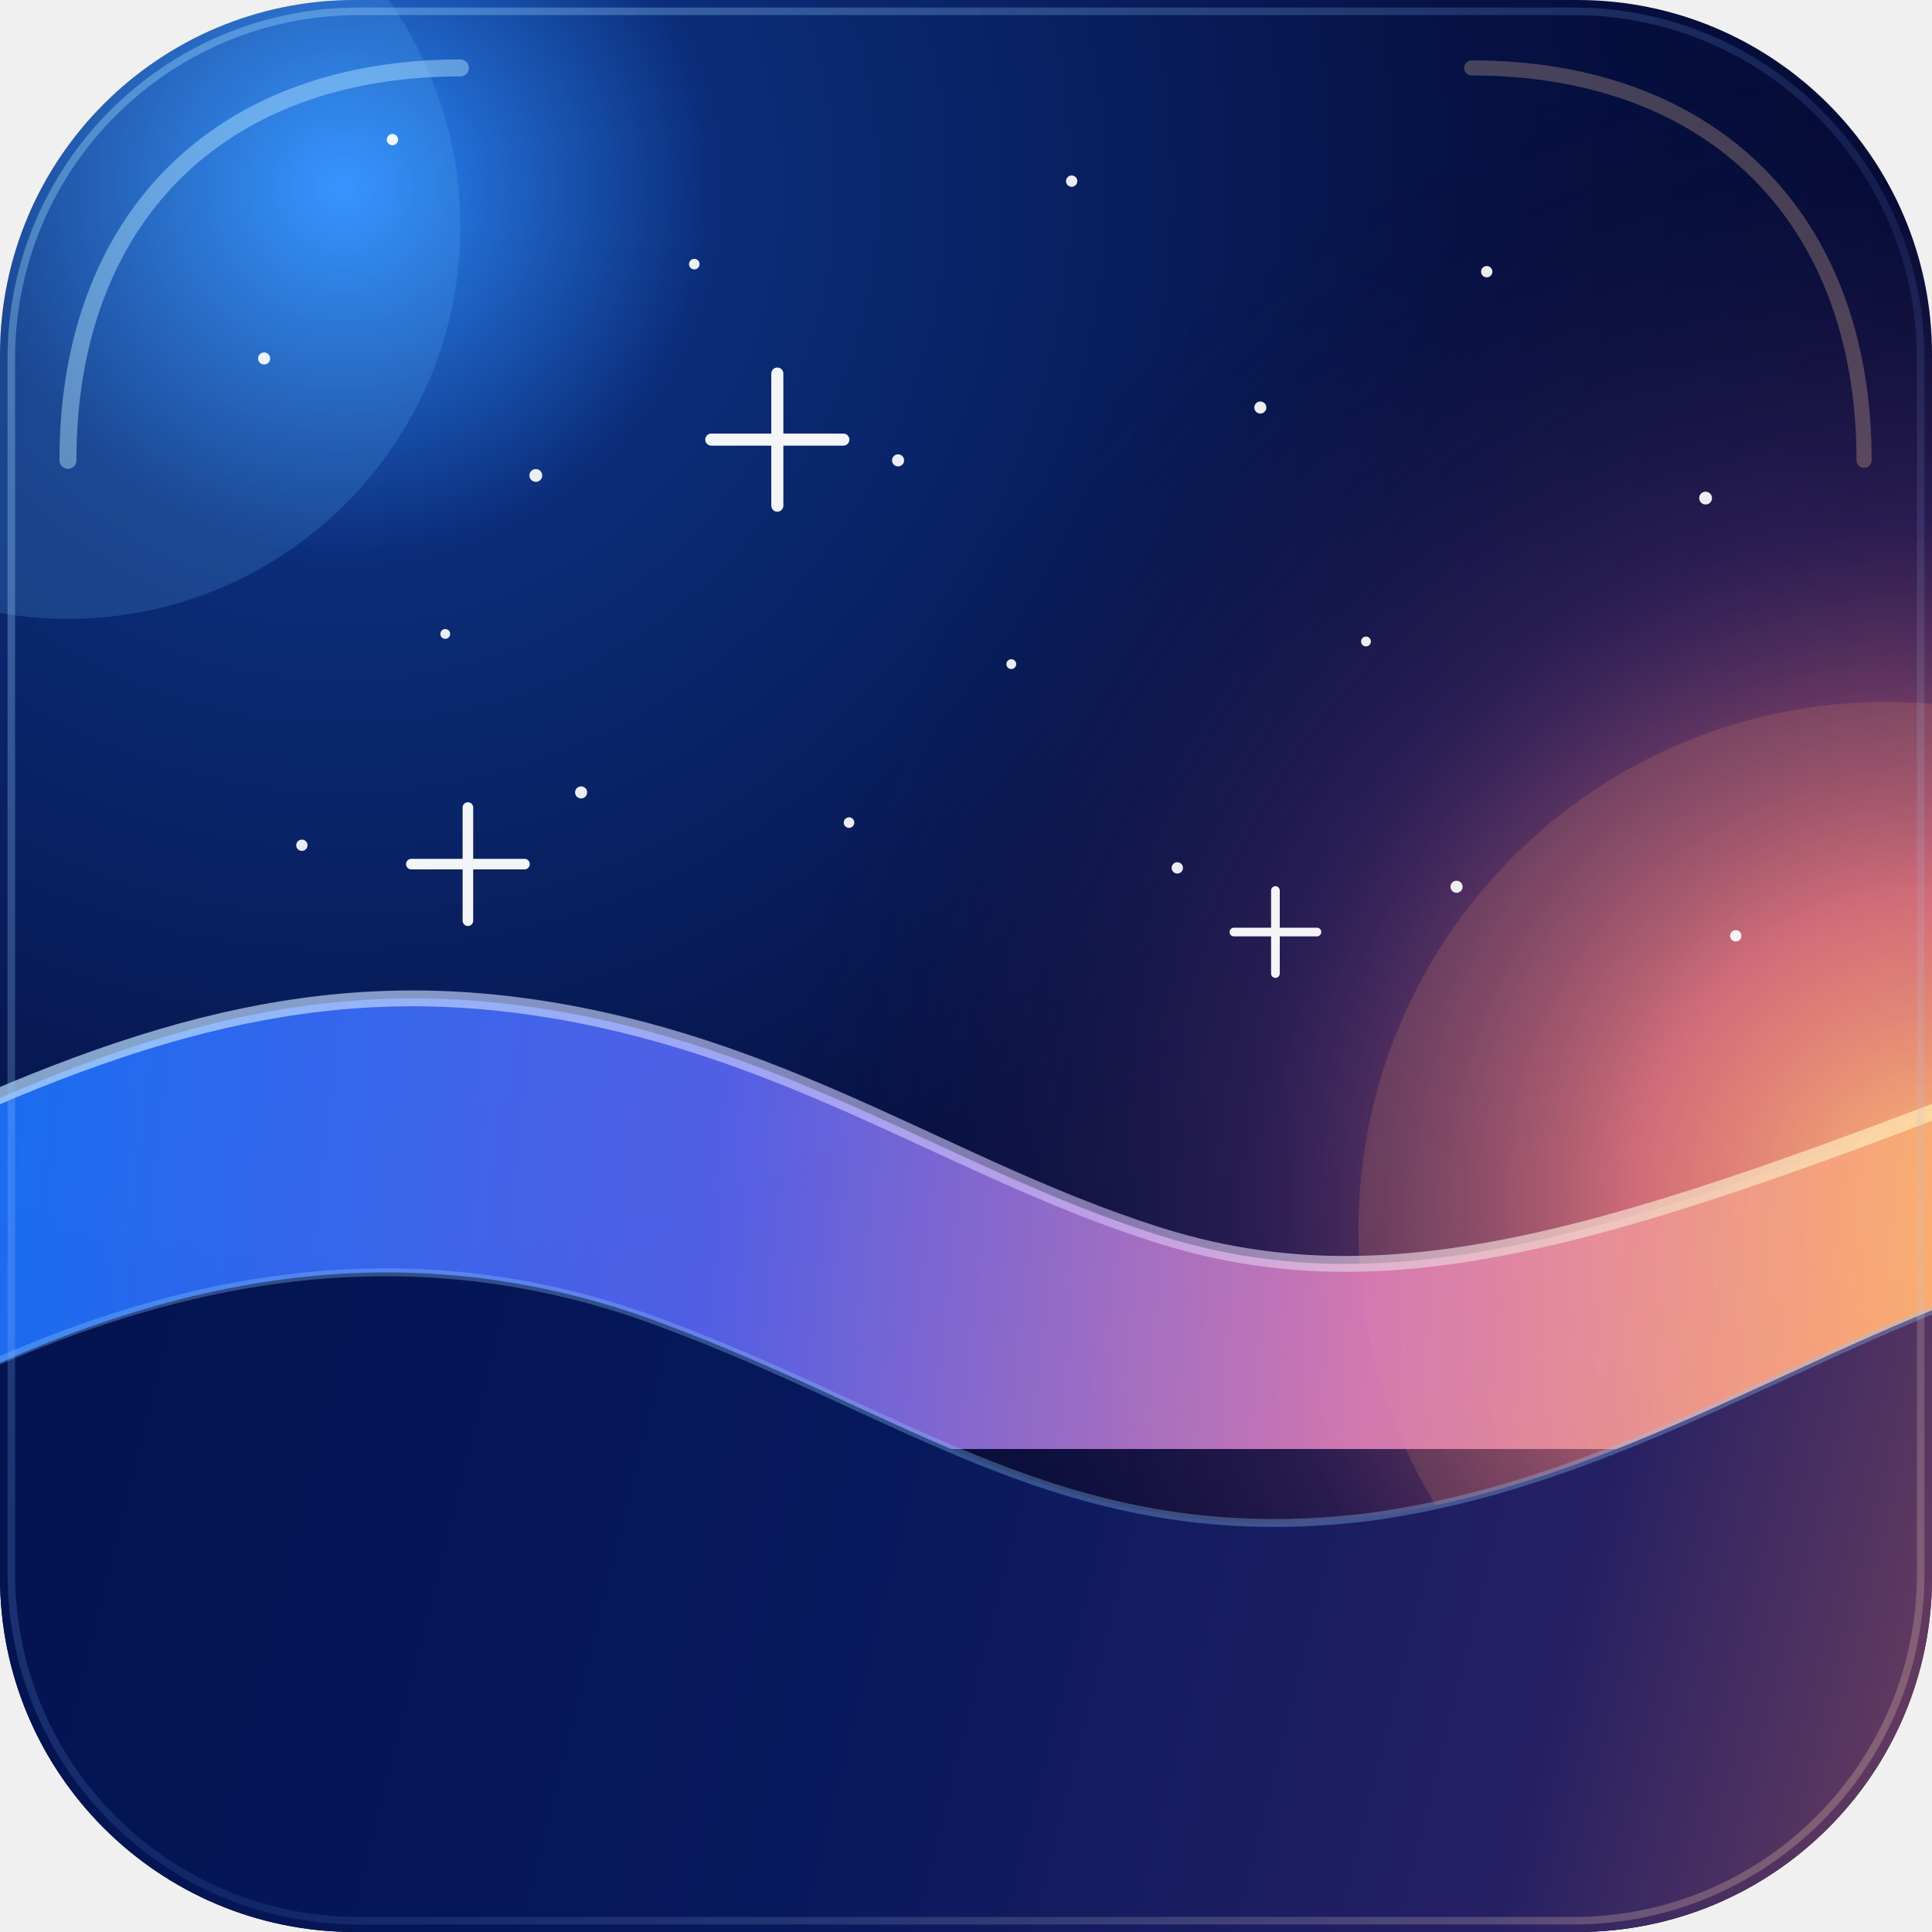
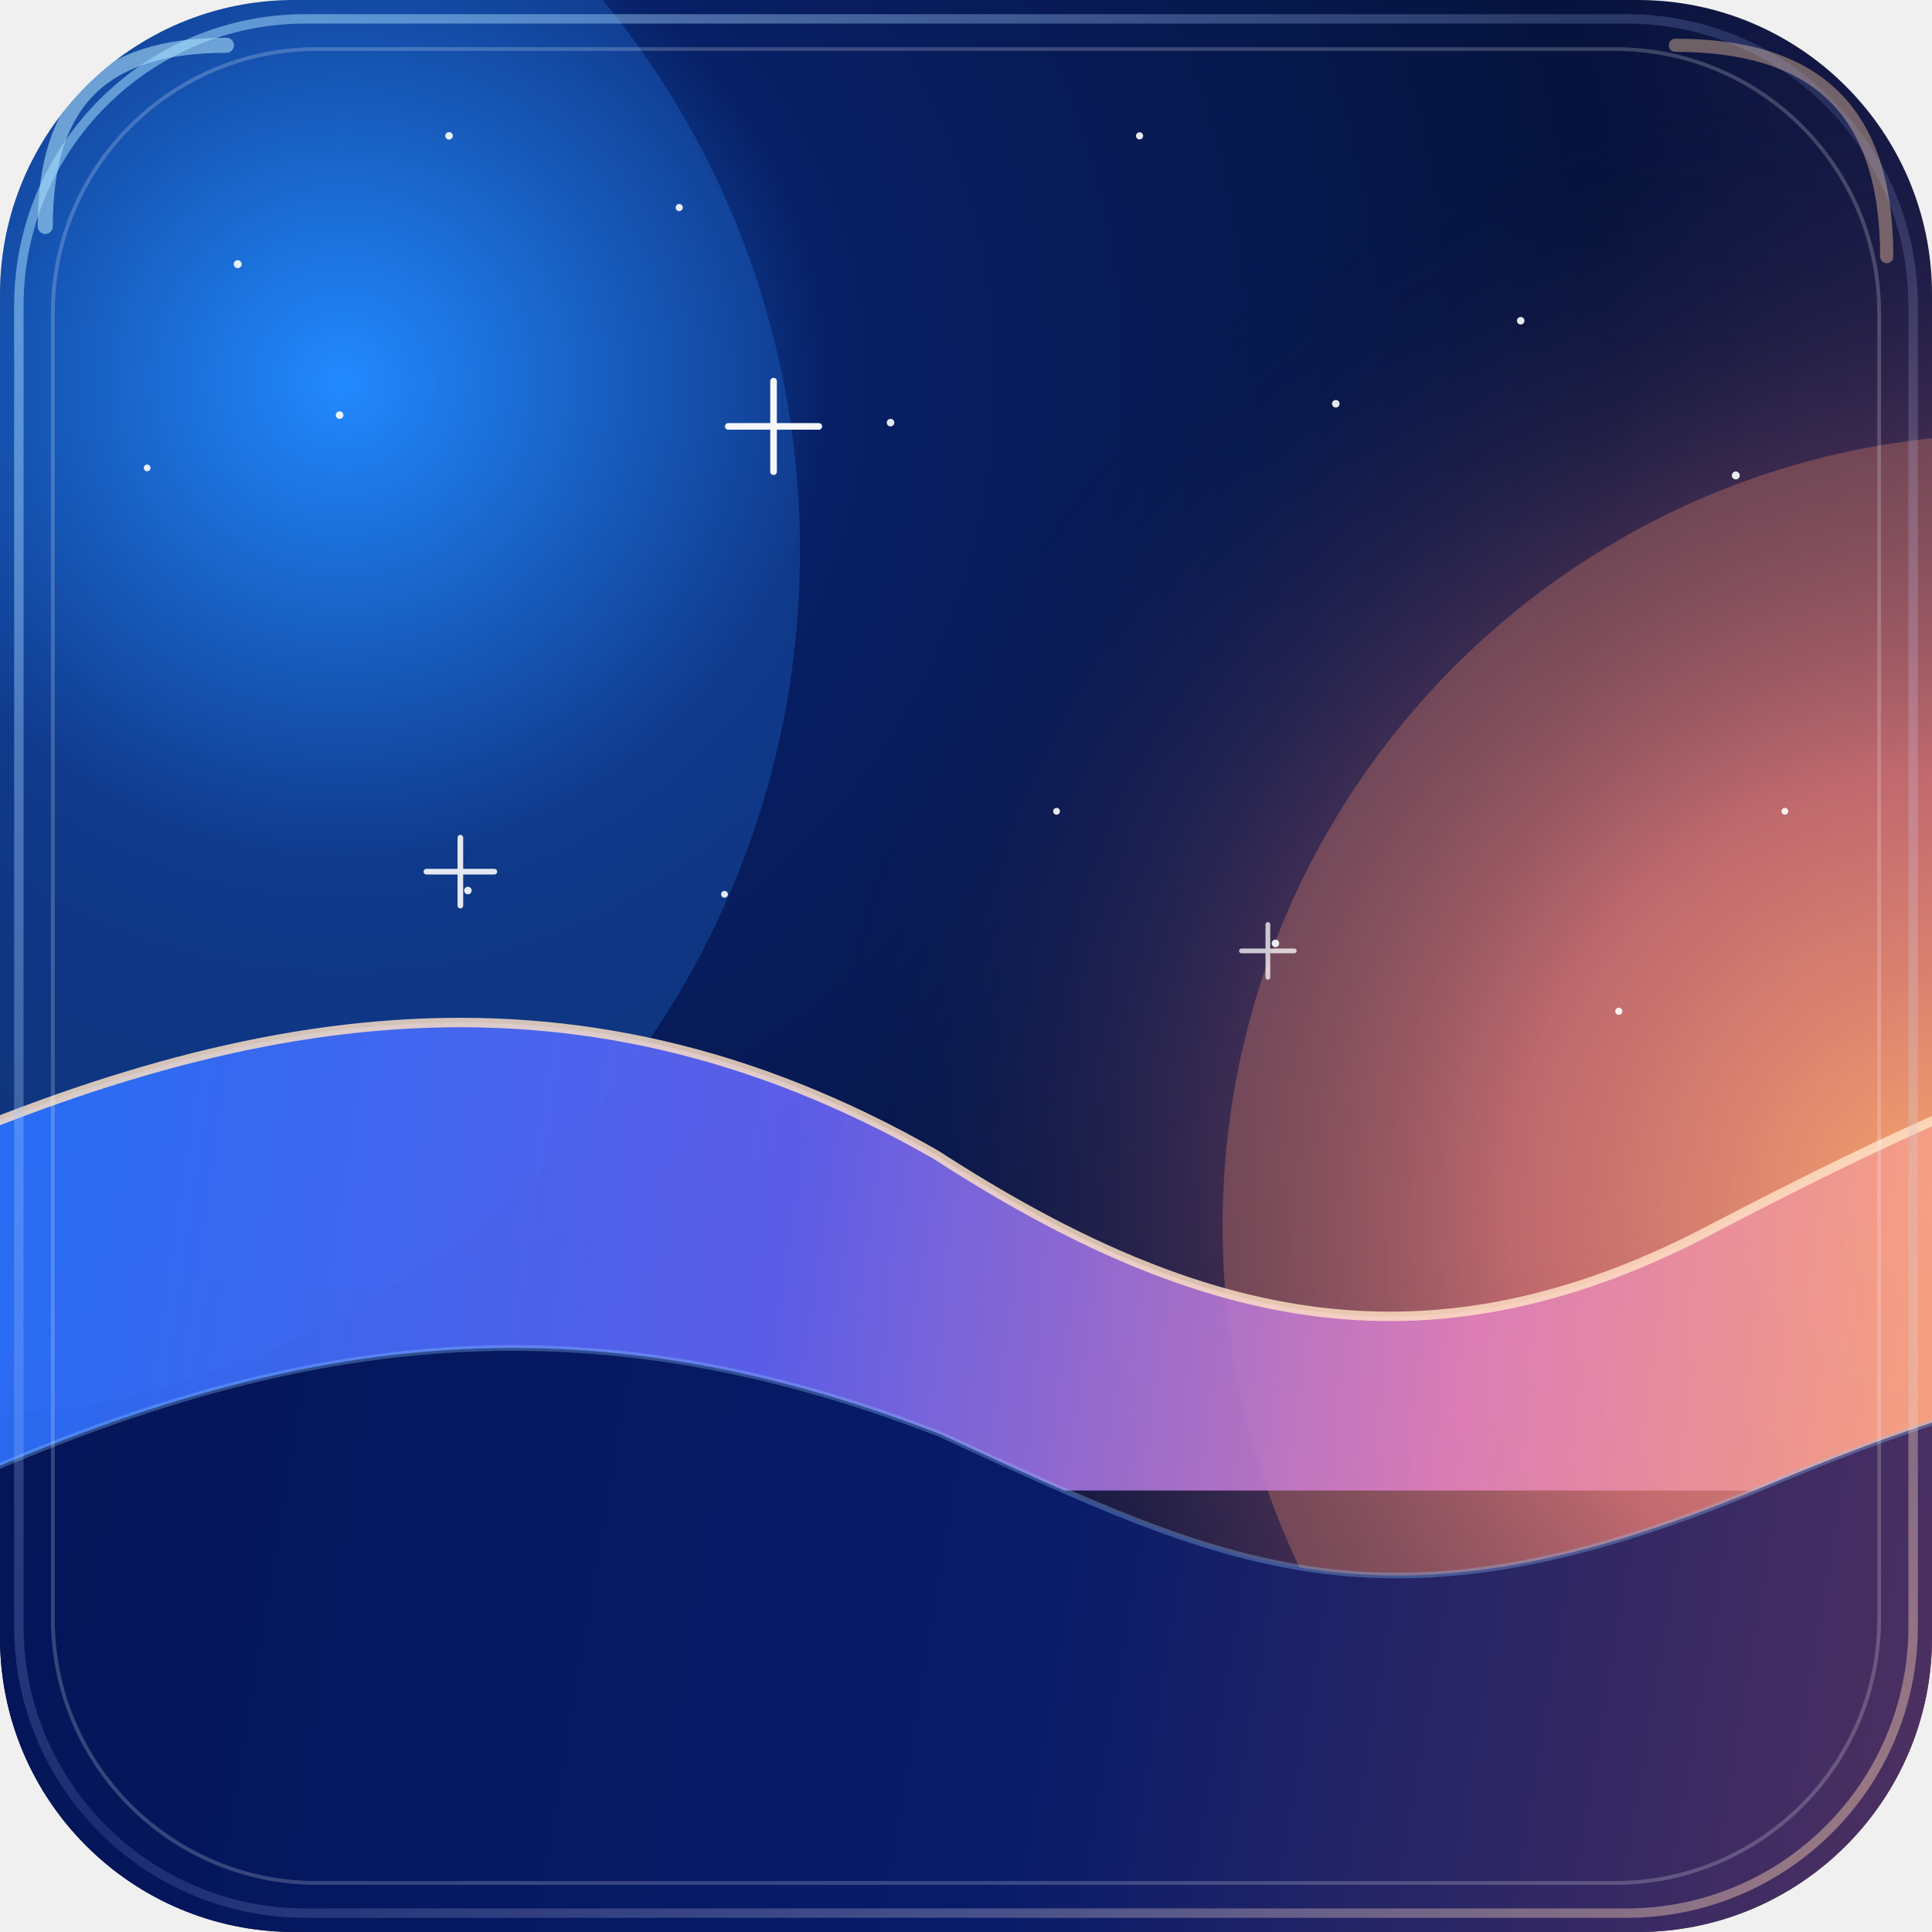
- <svg xmlns="http://www.w3.org/2000/svg" viewBox="0 0 512 512" role="img" aria-label="AI助手图标">
+ <svg xmlns="http://www.w3.org/2000/svg" viewBox="0 0 1024 1024" role="img" aria-label="AI assistant starry glass icon">
  <defs>
    <clipPath id="clip">
-       <rect width="512" height="512" rx="94" ry="94" />
+       <rect width="1024" height="1024" rx="156" ry="156" />
    </clipPath>
-     <radialGradient id="bg" cx="18%" cy="10%" r="95%">
-       <stop offset="0" stop-color="#2D8CFF" />
-       <stop offset="0.20" stop-color="#0B2D7A" />
-       <stop offset="0.62" stop-color="#061143" />
-       <stop offset="1" stop-color="#03072C" />
+     <radialGradient id="sky" cx="18%" cy="20%" r="105%">
+       <stop offset="0" stop-color="#1f89ff" />
+       <stop offset="0.24" stop-color="#071f65" />
+       <stop offset="0.62" stop-color="#06133d" />
+       <stop offset="1" stop-color="#2f224f" />
    </radialGradient>
-     <radialGradient id="orangeGlow" cx="100%" cy="62%" r="60%">
-       <stop offset="0" stop-color="#FFC072" />
-       <stop offset="0.26" stop-color="#FF7D8F" stop-opacity="0.78" />
-       <stop offset="0.58" stop-color="#57306F" stop-opacity="0.46" />
-       <stop offset="1" stop-color="#03072C" stop-opacity="0" />
+     <radialGradient id="warm" cx="100%" cy="62%" r="58%">
+       <stop offset="0" stop-color="#ffb26f" stop-opacity=".94" />
+       <stop offset=".38" stop-color="#ff7f89" stop-opacity=".62" />
+       <stop offset="1" stop-color="#06133d" stop-opacity="0" />
    </radialGradient>
-     <linearGradient id="waveA" x1="-20" y1="287" x2="532" y2="352" gradientUnits="userSpaceOnUse">
-       <stop offset="0" stop-color="#1675FF" />
-       <stop offset="0.38" stop-color="#5865F2" />
-       <stop offset="0.70" stop-color="#DF7FB7" />
-       <stop offset="1" stop-color="#FFB364" />
+     <linearGradient id="waveA" x1="-80" y1="540" x2="1120" y2="720" gradientUnits="userSpaceOnUse">
+       <stop offset="0" stop-color="#1c74ff" />
+       <stop offset=".42" stop-color="#6463f4" />
+       <stop offset=".72" stop-color="#df7fbc" />
+       <stop offset="1" stop-color="#ffad6a" />
    </linearGradient>
-     <linearGradient id="waveB" x1="-20" y1="350" x2="532" y2="488" gradientUnits="userSpaceOnUse">
-       <stop offset="0" stop-color="#03134F" />
-       <stop offset="0.45" stop-color="#06195C" />
-       <stop offset="0.78" stop-color="#262063" />
-       <stop offset="1" stop-color="#77435E" />
+     <linearGradient id="waveB" x1="-80" y1="730" x2="1120" y2="930" gradientUnits="userSpaceOnUse">
+       <stop offset="0" stop-color="#041455" />
+       <stop offset=".52" stop-color="#071b69" />
+       <stop offset="1" stop-color="#5a345f" />
    </linearGradient>
-     <linearGradient id="line" x1="40" y1="260" x2="500" y2="356" gradientUnits="userSpaceOnUse">
-       <stop offset="0" stop-color="#BDE0FF" stop-opacity="0.72" />
-       <stop offset="0.55" stop-color="#D9C6FF" stop-opacity="0.58" />
-       <stop offset="1" stop-color="#FFE0A8" stop-opacity="0.88" />
-     </linearGradient>
-     <linearGradient id="edge" x1="0" y1="0" x2="512" y2="512" gradientUnits="userSpaceOnUse">
-       <stop offset="0" stop-color="#A9E5FF" stop-opacity="0.72" />
-       <stop offset="0.55" stop-color="#7FA6FF" stop-opacity="0.20" />
-       <stop offset="1" stop-color="#FFD0A2" stop-opacity="0.55" />
+     <linearGradient id="edge" x1="0" y1="0" x2="1024" y2="1024" gradientUnits="userSpaceOnUse">
+       <stop offset="0" stop-color="#a9e7ff" stop-opacity=".82" />
+       <stop offset=".50" stop-color="#a2b5ff" stop-opacity=".20" />
+       <stop offset="1" stop-color="#ffd0a2" stop-opacity=".70" />
    </linearGradient>
  </defs>
  <g clip-path="url(#clip)">
-     <rect width="512" height="512" fill="url(#bg)" />
-     <rect width="512" height="512" fill="url(#orangeGlow)" />
-     <circle cx="18" cy="60" r="104" fill="#64BDFF" opacity="0.18" />
-     <circle cx="500" cy="326" r="140" fill="#FF9B6E" opacity="0.16" />
-     <g fill="#FFFFFF" opacity="0.92">
-       <circle cx="70" cy="95" r="1.6" />
-       <circle cx="104" cy="37" r="1.5" />
-       <circle cx="142" cy="126" r="1.7" />
-       <circle cx="184" cy="70" r="1.4" />
-       <circle cx="238" cy="122" r="1.6" />
-       <circle cx="284" cy="48" r="1.5" />
-       <circle cx="334" cy="108" r="1.6" />
-       <circle cx="394" cy="72" r="1.5" />
-       <circle cx="452" cy="132" r="1.7" />
-       <circle cx="80" cy="224" r="1.5" />
-       <circle cx="154" cy="210" r="1.6" />
-       <circle cx="225" cy="218" r="1.4" />
-       <circle cx="312" cy="230" r="1.5" />
-       <circle cx="386" cy="235" r="1.6" />
-       <circle cx="460" cy="248" r="1.5" />
-       <circle cx="362" cy="170" r="1.3" />
-       <circle cx="268" cy="176" r="1.3" />
-       <circle cx="118" cy="168" r="1.3" />
+     <rect width="1024" height="1024" fill="url(#sky)" />
+     <rect width="1024" height="1024" fill="url(#warm)" />
+     <circle cx="-36" cy="292" r="460" fill="#2b8cff" opacity=".24" />
+     <circle cx="1068" cy="650" r="420" fill="#ff936c" opacity=".28" />
+     <g fill="#fff" opacity=".9">
+       <circle cx="78" cy="248" r="1.8" />
+       <circle cx="126" cy="140" r="2.1" />
+       <circle cx="180" cy="220" r="2" />
+       <circle cx="238" cy="72" r="2" />
+       <circle cx="360" cy="110" r="1.9" />
+       <circle cx="472" cy="224" r="2" />
+       <circle cx="604" cy="72" r="1.9" />
+       <circle cx="708" cy="214" r="2" />
+       <circle cx="806" cy="170" r="2" />
+       <circle cx="920" cy="252" r="2.1" />
+       <circle cx="248" cy="472" r="2" />
+       <circle cx="384" cy="474" r="1.8" />
+       <circle cx="560" cy="430" r="1.8" />
+       <circle cx="676" cy="500" r="2" />
+       <circle cx="858" cy="536" r="1.9" />
+       <circle cx="946" cy="430" r="1.8" />
    </g>
-     <g stroke="#FFFFFF" stroke-linecap="round" opacity="0.95">
-       <path d="M206 99v35M188.5 116.5h35" stroke-width="3.2" />
-       <path d="M124 214v30M109 229h30" stroke-width="2.8" />
-       <path d="M338 236v22M327 247h22" stroke-width="2.3" />
+     <g stroke="#fff" stroke-linecap="round">
+       <path d="M410 202v48M386 226h48" stroke-width="3.5" opacity=".95" />
+       <path d="M244 444v36M226 462h36" stroke-width="3" opacity=".88" />
+       <path d="M672 490v28M658 504h28" stroke-width="2.5" opacity=".74" />
    </g>
-     <path d="M-28 304 C41 270 90 258 148 268 C211 279 253 310 306 327 C368 347 427 328 540 284 L540 384 L-28 384 Z" fill="url(#waveA)" opacity="0.92" />
-     <path d="M-28 303 C41 270 90 258 148 268 C211 279 253 310 306 327 C368 347 427 328 540 284" fill="none" stroke="url(#line)" stroke-width="4.2" stroke-linecap="round" opacity="0.96" />
-     <path d="M-28 375 C42 337 105 327 168 348 C240 373 282 412 363 402 C429 393 480 356 540 337 L540 534 L-28 534 Z" fill="url(#waveB)" />
-     <path d="M-28 374 C42 337 105 327 168 348 C240 373 282 412 363 402 C429 393 480 356 540 337" fill="none" stroke="#8EC8FF" stroke-width="2.1" opacity="0.32" stroke-linecap="round" />
-     <path d="M18 122 C18 58 58 18 122 18" fill="none" stroke="#B4E7FF" stroke-width="4.5" opacity="0.45" stroke-linecap="round" />
-     <path d="M494 122 C494 58 454 18 390 18" fill="none" stroke="#FFD2A4" stroke-width="4" opacity="0.26" stroke-linecap="round" />
-     <rect x="3" y="3" width="506" height="506" rx="92" ry="92" fill="none" stroke="url(#edge)" stroke-width="2" opacity="0.55" />
+     <path d="M-80 628 C120 535 300 500 496 612 C638 704 760 730 910 650 C1010 598 1070 572 1120 560 L1120 790 L-80 790 Z" fill="url(#waveA)" opacity=".92" />
+     <path d="M-80 628 C120 535 300 500 496 612 C638 704 760 730 910 650 C1010 598 1070 572 1120 560" fill="none" stroke="#ffe2c4" stroke-width="5" opacity=".82" stroke-linecap="round" />
+     <path d="M-80 814 C128 710 292 680 498 760 C650 830 732 872 930 790 C1010 756 1068 738 1120 730 L1120 1080 L-80 1080 Z" fill="url(#waveB)" />
+     <path d="M-80 814 C128 710 292 680 498 760 C650 830 732 872 930 790 C1010 756 1068 738 1120 730" fill="none" stroke="#8cc7ff" stroke-width="3" opacity=".32" stroke-linecap="round" />
+     <path d="M24 120 C24 54 54 24 120 24" fill="none" stroke="#b8eaff" stroke-width="8" opacity=".54" stroke-linecap="round" />
+     <path d="M1000 136 C1000 60 964 24 888 24" fill="none" stroke="#ffd0a0" stroke-width="7" opacity=".40" stroke-linecap="round" />
+     <rect x="10" y="10" width="1004" height="1004" rx="152" fill="none" stroke="url(#edge)" stroke-width="5" opacity=".70" />
+     <rect x="28" y="26" width="968" height="972" rx="140" fill="none" stroke="#fff" stroke-width="2" opacity=".20" />
  </g>
</svg>
